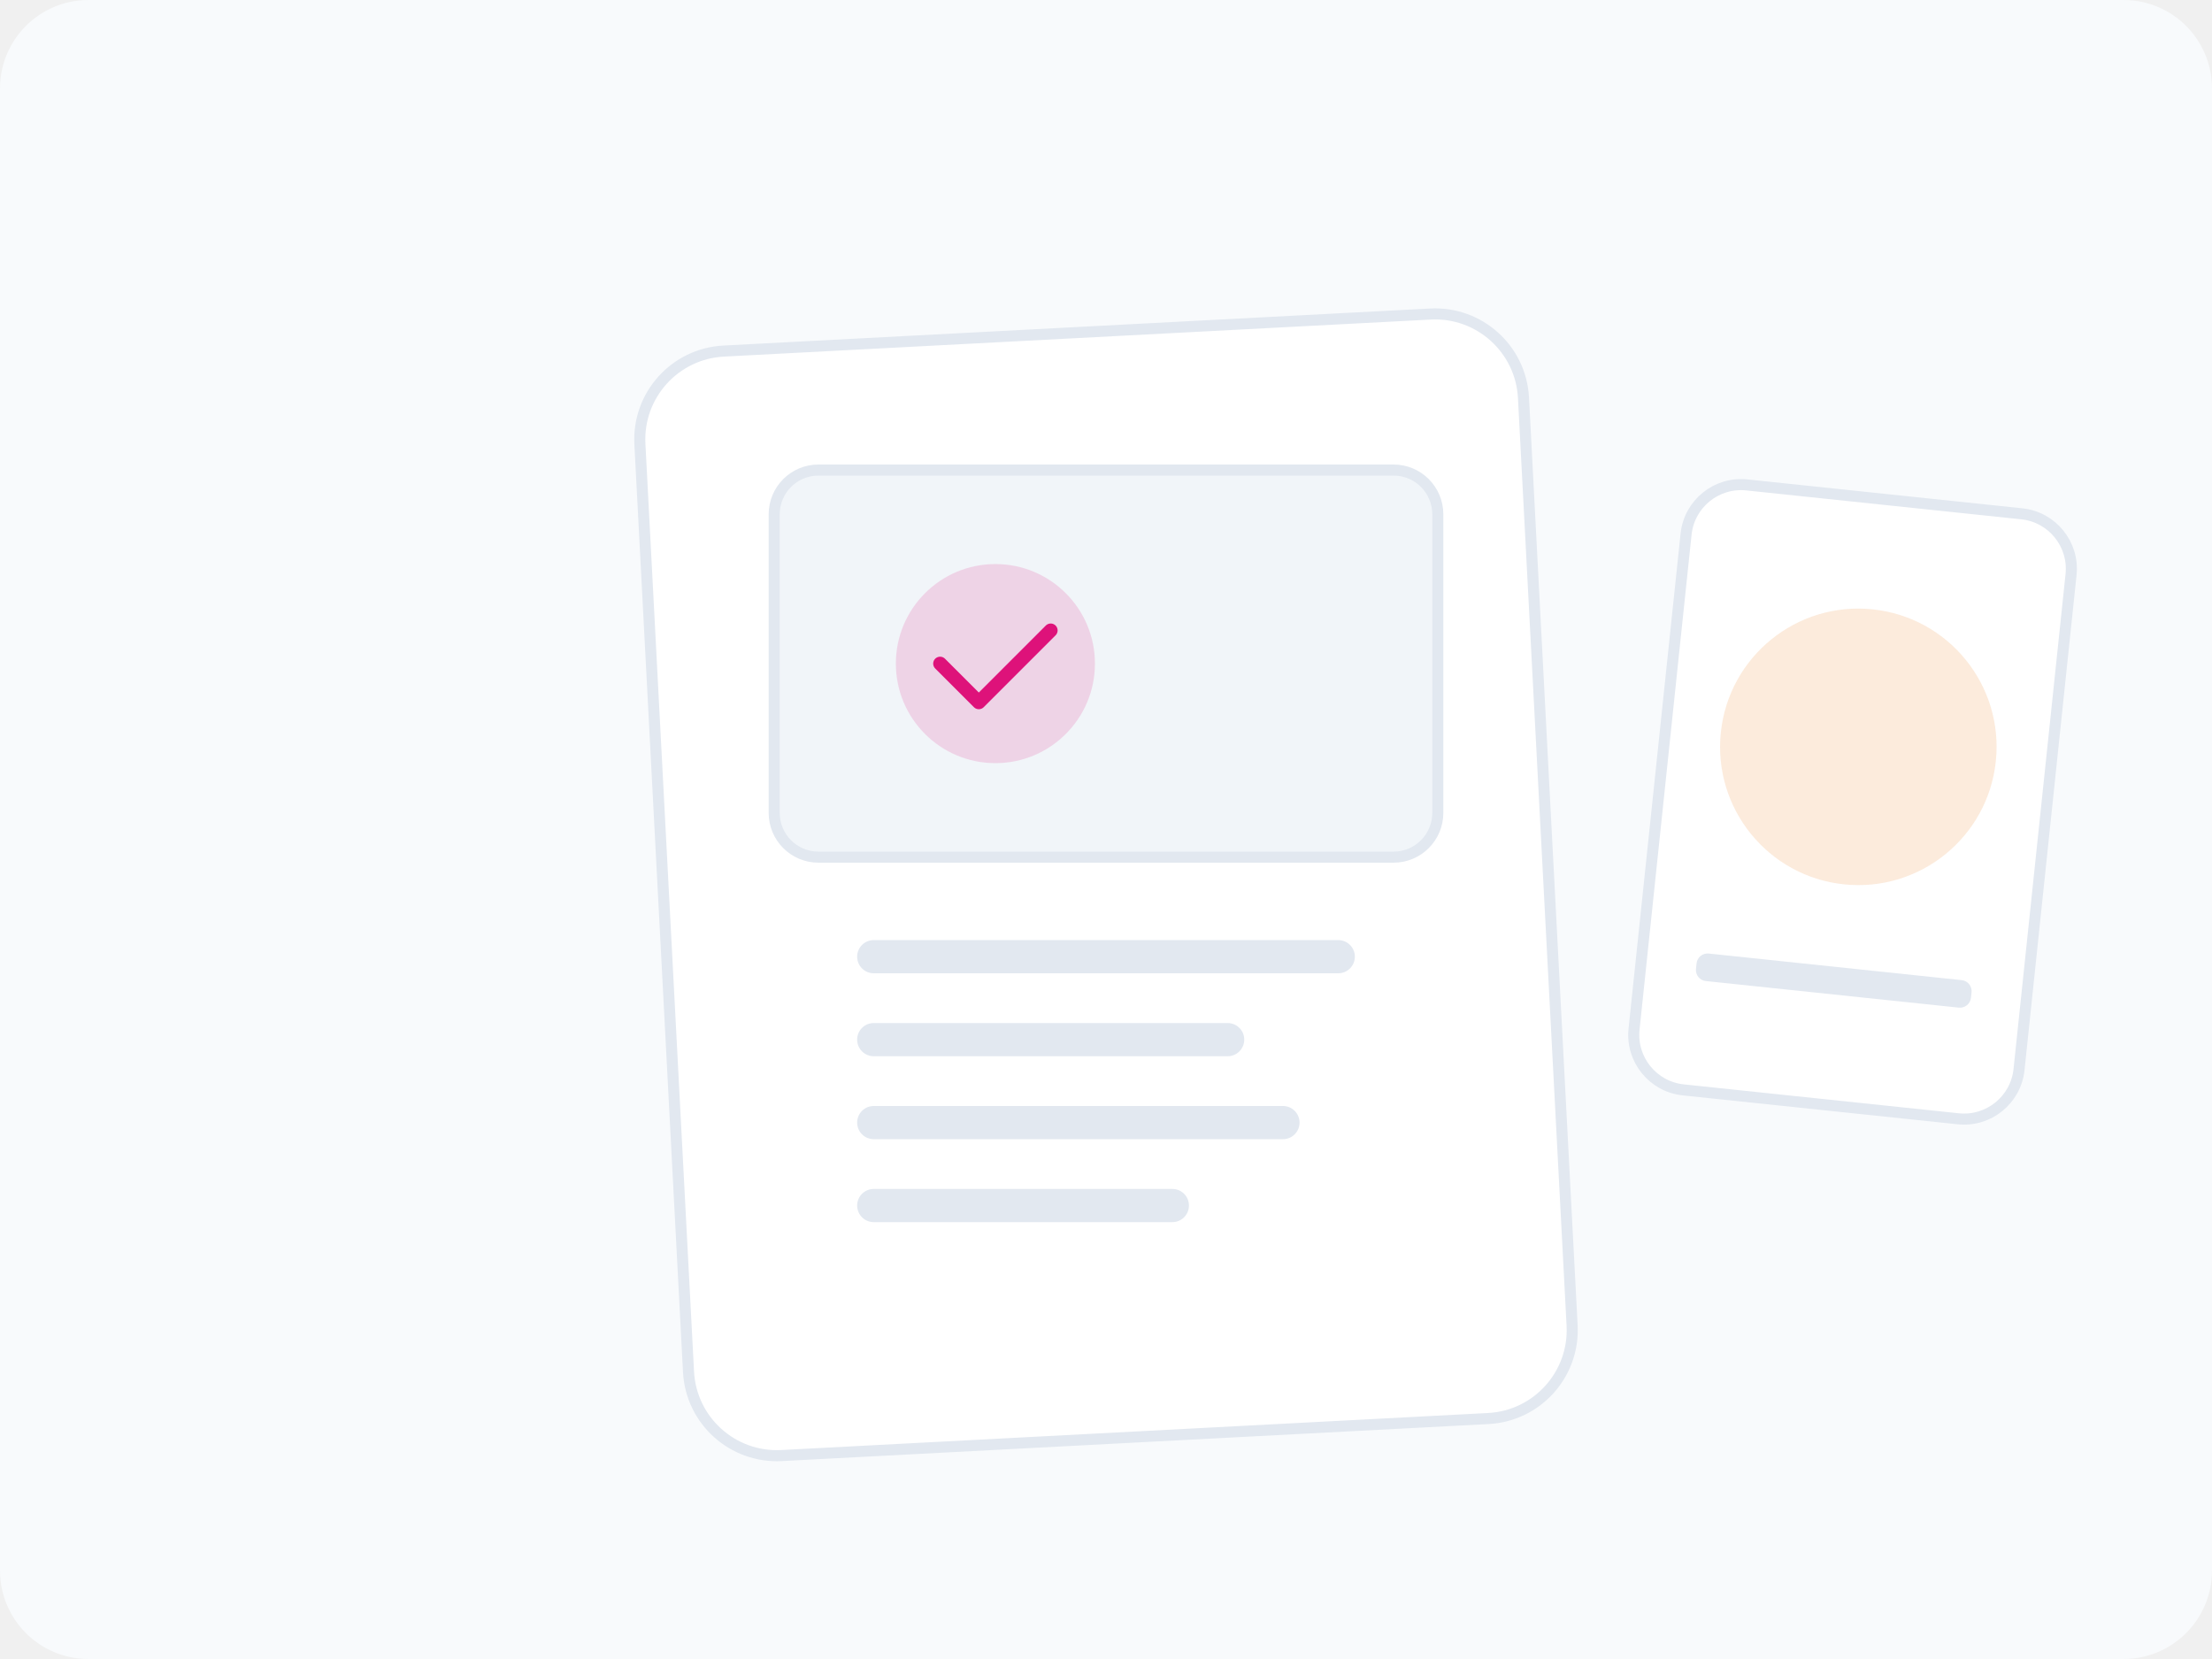
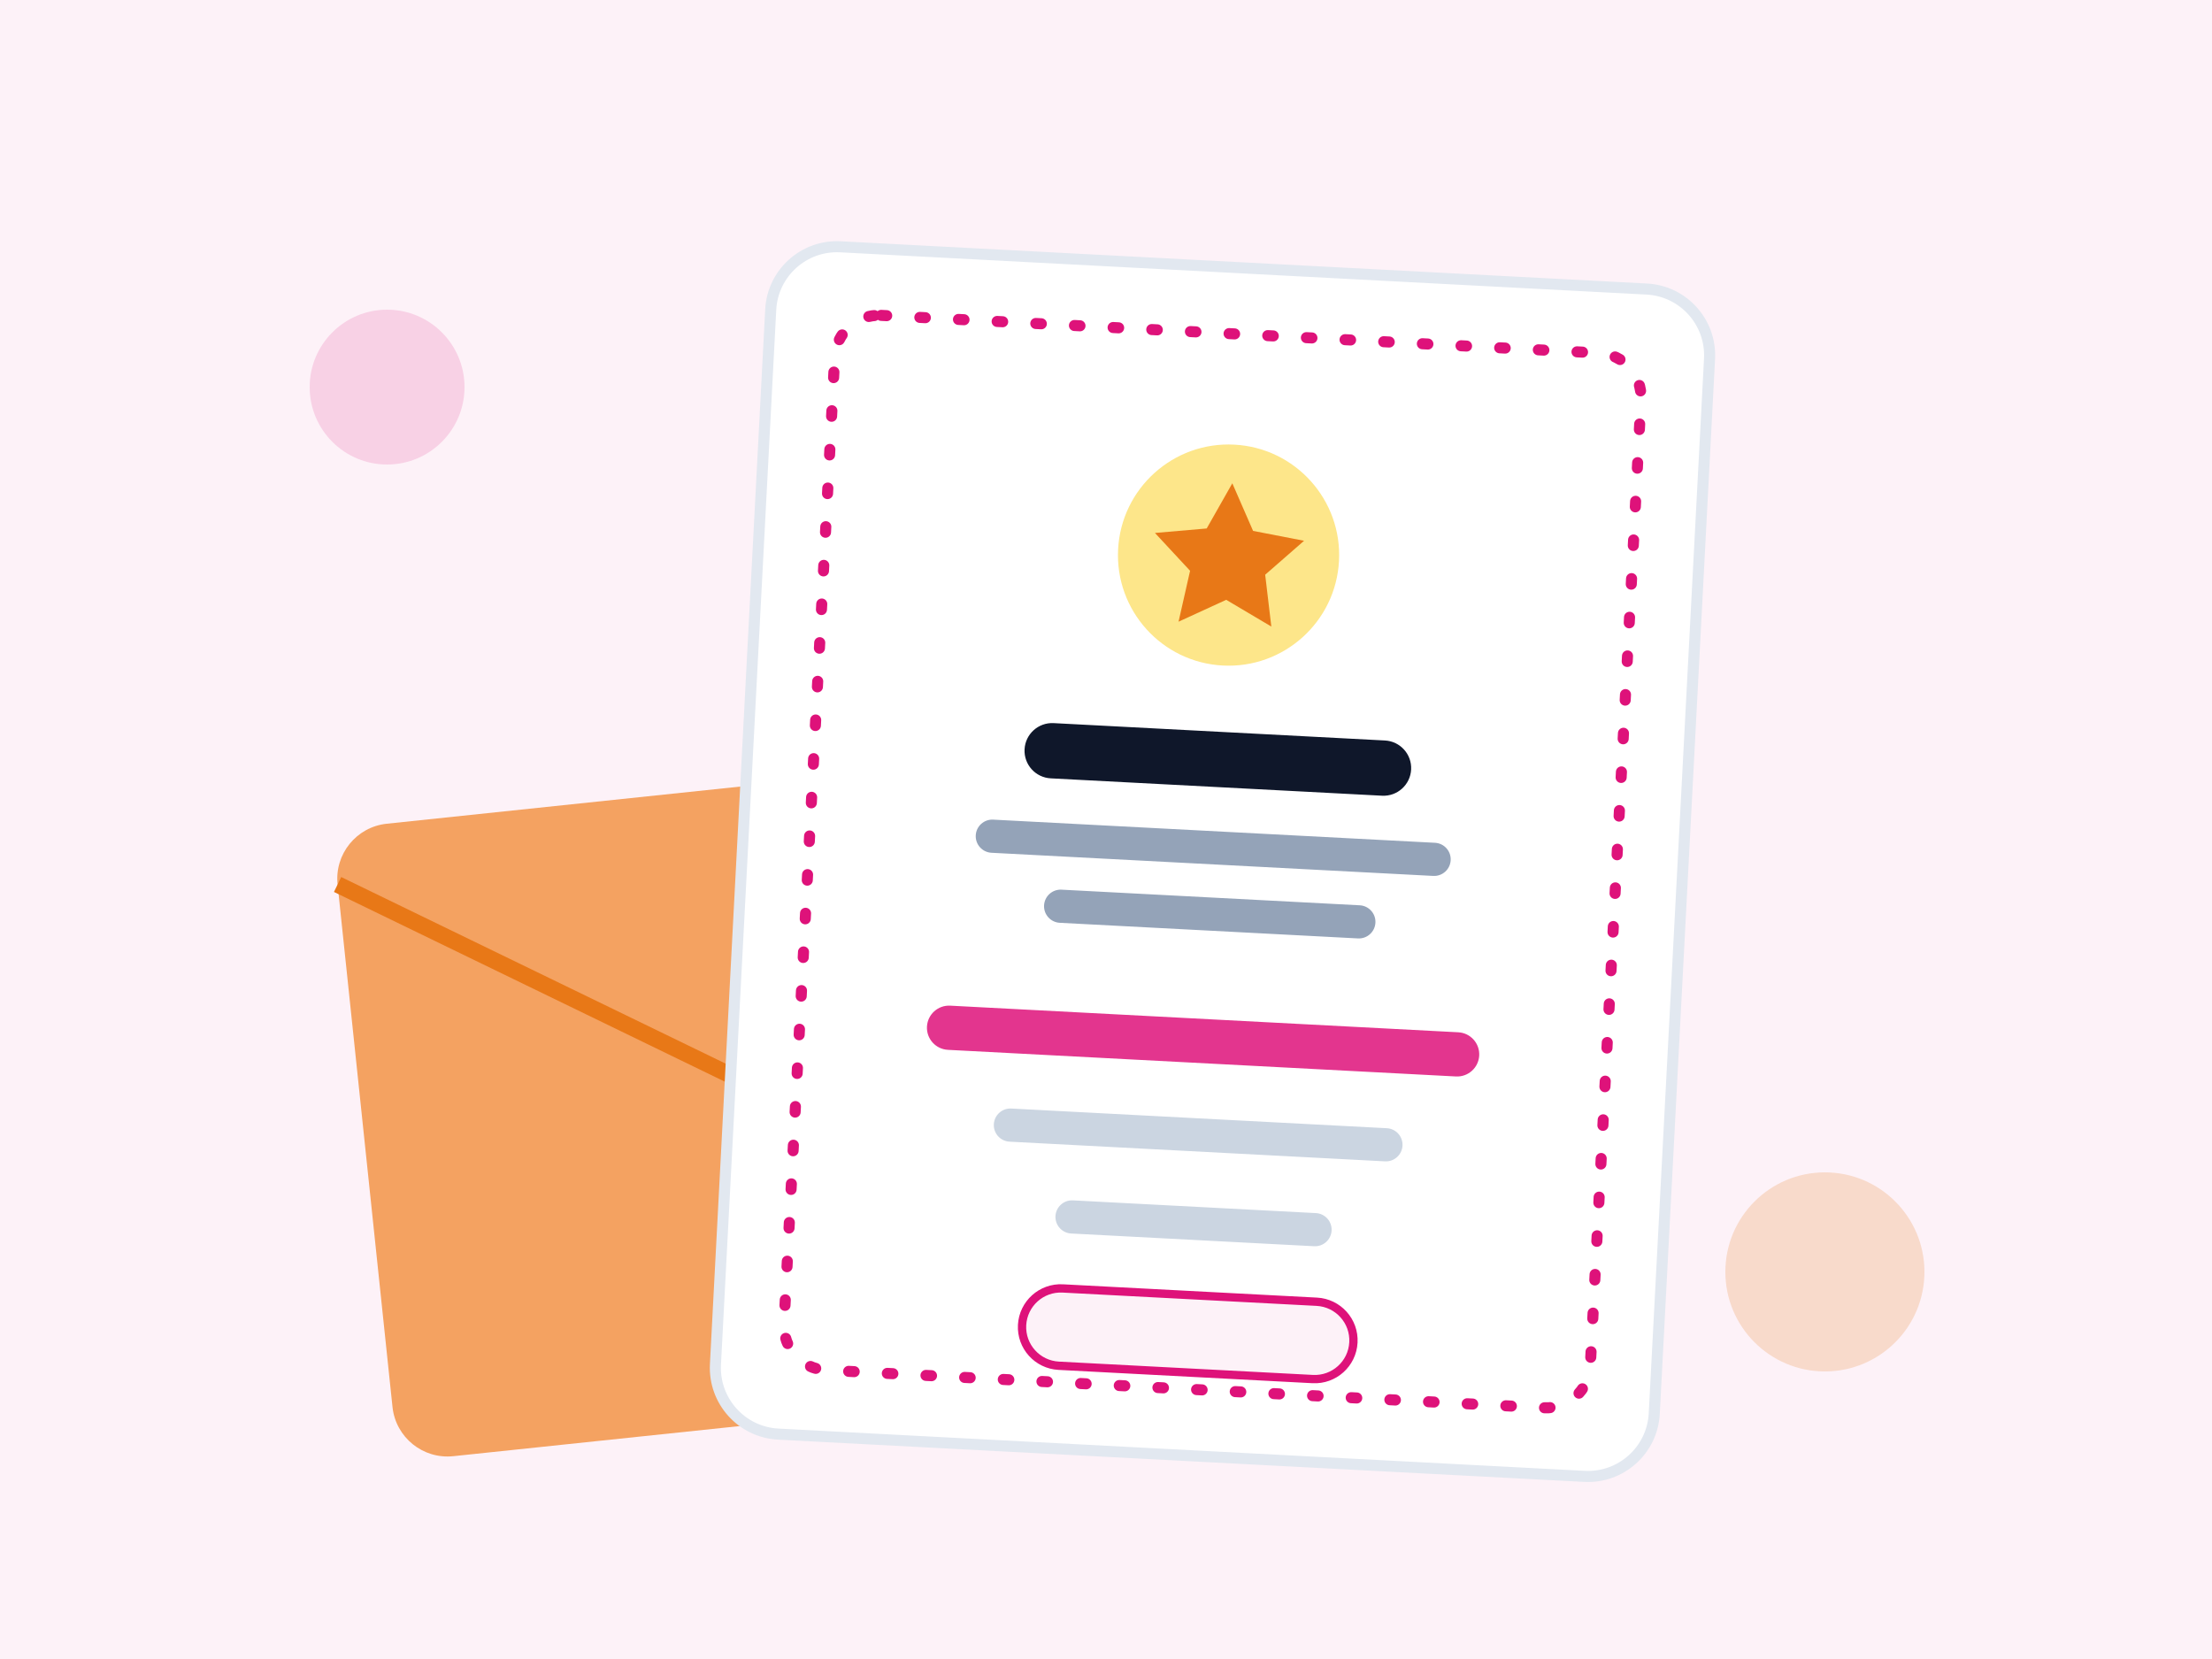
- <svg xmlns="http://www.w3.org/2000/svg" viewBox="0 0 400 300" fill="none" role="img" aria-label="Undangan dan souvenir BisaPrint">
-   <rect width="400" height="300" fill="#F8FAFC" rx="16" />
-   <rect x="120" y="60" width="160" height="200" rx="16" fill="#ffffff" stroke="#E2E8F0" stroke-width="2" transform="rotate(-3 200 160)" />
-   <rect x="140" y="85" width="120" height="70" rx="8" fill="#F1F5F9" stroke="#E2E8F0" stroke-width="2" />
-   <circle cx="180" cy="120" r="18" fill="#DE127A" opacity="0.15" />
-   <path d="M170 120l7 7 13-13" stroke="#DE127A" stroke-width="2.5" stroke-linecap="round" stroke-linejoin="round" />
-   <rect x="155" y="170" width="90" height="6" rx="3" fill="#E2E8F0" />
-   <rect x="155" y="185" width="70" height="6" rx="3" fill="#E2E8F0" />
-   <rect x="155" y="200" width="80" height="6" rx="3" fill="#E2E8F0" />
-   <rect x="155" y="215" width="60" height="6" rx="3" fill="#E2E8F0" />
-   <rect x="300" y="90" width="70" height="110" rx="10" fill="#ffffff" stroke="#E2E8F0" stroke-width="2" transform="rotate(6 335 145)" />
-   <rect x="310" y="110" width="50" height="50" rx="25" fill="#E87817" opacity="0.15" transform="rotate(6 335 145)" />
-   <rect x="310" y="175" width="50" height="5" rx="2" fill="#E2E8F0" transform="rotate(6 335 145)" />
+ <svg xmlns="http://www.w3.org/2000/svg" viewBox="0 0 400 300" fill="none" role="img" aria-label="Undangan BisaPrint" preserveAspectRatio="xMidYMid slice">
+   <rect width="400" height="300" fill="#FDF2F8" />
+   <g transform="translate(60 150) rotate(-6)">
+     <rect width="180" height="115" rx="10" fill="#F4A261" />
+     <path d="M0 10l90 56 90-56" stroke="#E87817" stroke-width="3" fill="none" />
+   </g>
+   <g transform="translate(140 44) rotate(3)">
+     <rect width="170" height="215" rx="12" fill="#fff" stroke="#E2E8F0" stroke-width="2" />
+     <rect x="12" y="12" width="146" height="191" rx="8" fill="none" stroke="#DE127A" stroke-width="2" stroke-dasharray="1 6" stroke-linecap="round" />
+     <circle cx="85" cy="52" r="20" fill="#FDE68A" />
+     <path d="M85 39l4.2 8.4 9.3 1.3-6.7 6.5 1.6 9.3-8.4-4.4-8.4 4.4 1.6-9.3-6.7-6.5 9.3-1.3z" fill="#E87817" />
+     <rect x="50" y="84" width="70" height="10" rx="5" fill="#0F172A" />
+     <rect x="42" y="102" width="86" height="6" rx="3" fill="#94A3B8" />
+     <rect x="55" y="114" width="60" height="6" rx="3" fill="#94A3B8" />
+     <rect x="35" y="136" width="100" height="8" rx="4" fill="#DE127A" opacity="0.85" />
+     <rect x="48" y="154" width="74" height="6" rx="3" fill="#CBD5E1" />
+     <rect x="60" y="170" width="50" height="6" rx="3" fill="#CBD5E1" />
+     <rect x="55" y="186" width="60" height="14" rx="7" fill="#FDF2F8" stroke="#DE127A" stroke-width="1.5" />
+   </g>
+   <circle cx="70" cy="70" r="14" fill="#DE127A" opacity="0.15" />
+   <circle cx="330" cy="230" r="18" fill="#E87817" opacity="0.2" />
</svg>
